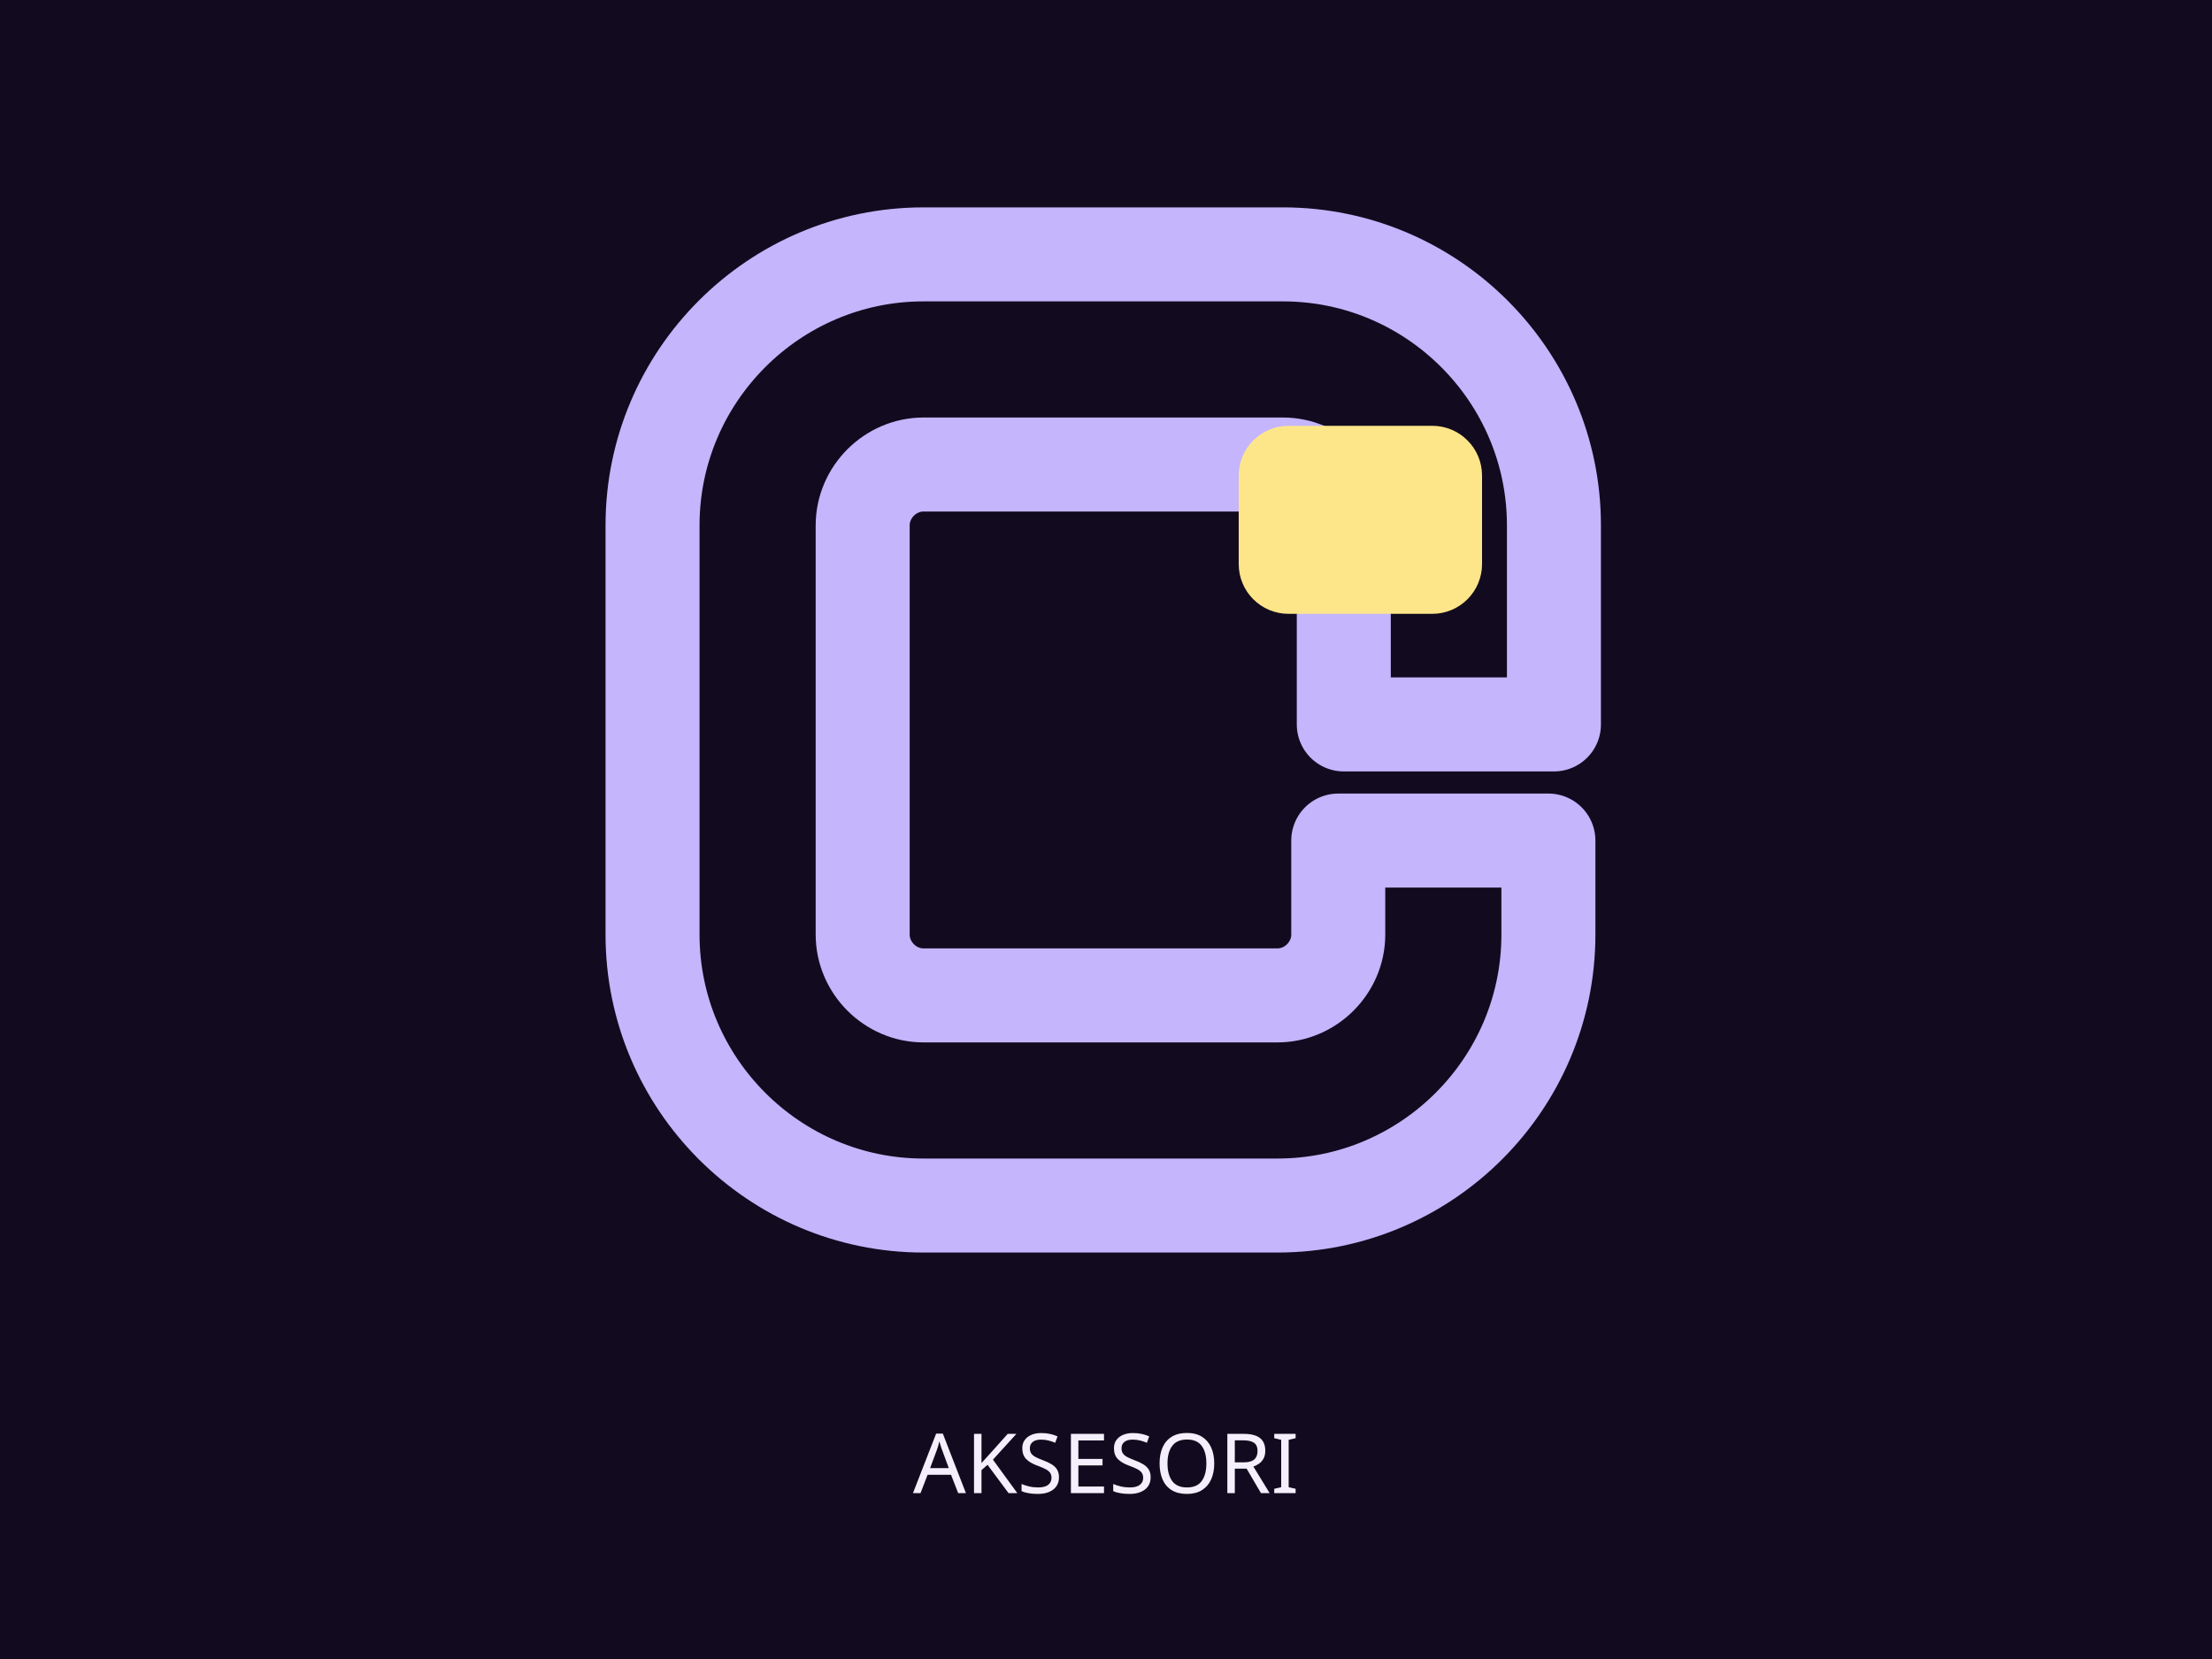
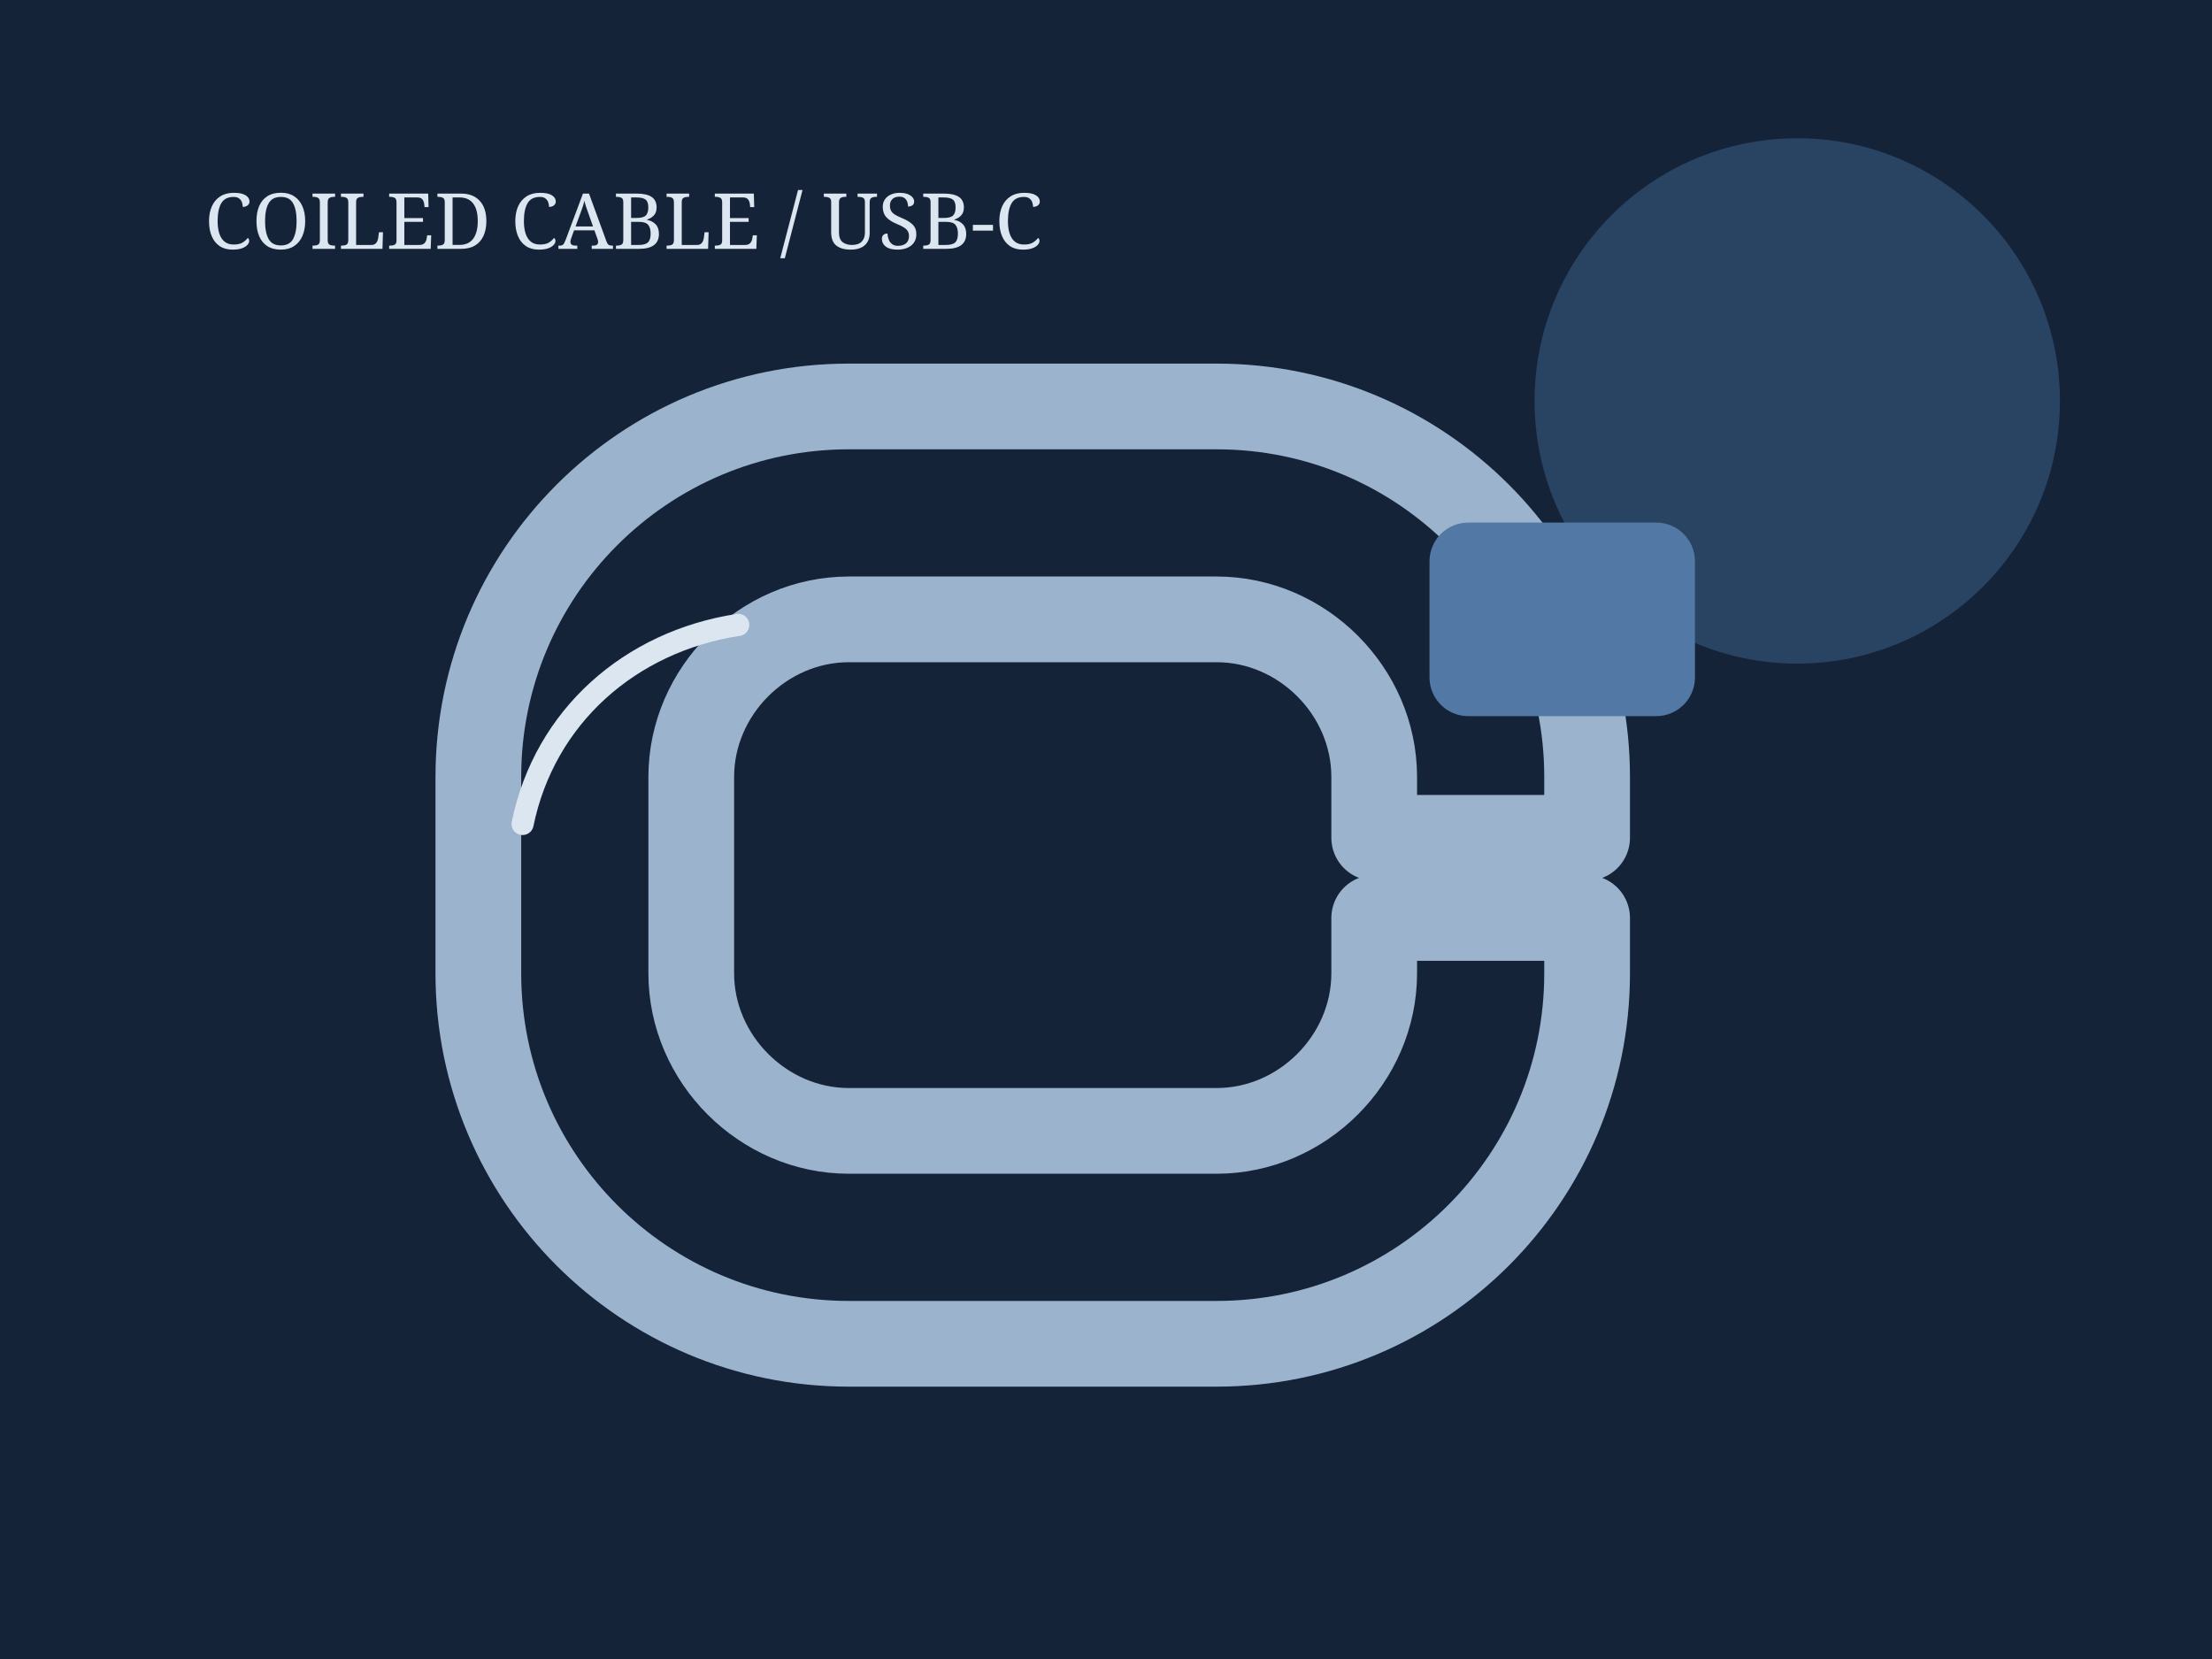
<svg xmlns="http://www.w3.org/2000/svg" viewBox="0 0 800 600" role="img" aria-label="Ilustrasi aksesori keyboard">
-   <rect width="800" height="600" fill="#120b1f" />
-   <path d="M236 190c0-54 44-98 98-98h130c54 0 98 44 98 98v72h-76v-72c0-12-10-22-22-22H334c-12 0-22 10-22 22v148c0 12 10 22 22 22h128c12 0 22-10 22-22v-34h76v34c0 54-44 98-98 98H334c-54 0-98-44-98-98z" fill="none" stroke="#c4b5fd" stroke-width="34" stroke-linejoin="round" />
-   <rect x="448" y="154" width="88" height="68" rx="18" fill="#fde68a" />
-   <text x="400" y="540" fill="#f4effc" font-family="system-ui,sans-serif" font-size="30" text-anchor="middle">AKSESORI</text>
+   <rect width="800" height="600" fill="#142338" />
+   <circle cx="650" cy="145" r="95" fill="#294462" />
+   <path d="M173 281c0-74 60-134 134-134h133c74 0 134 60 134 134v22h-77v-22c0-31-26-57-57-57H307c-31 0-57 26-57 57v71c0 31 26 57 57 57h133c31 0 57-26 57-57v-20h77v20c0 74-60 134-134 134H307c-74 0-134-60-134-134z" fill="none" stroke="#9bb3cd" stroke-width="31" stroke-linecap="round" stroke-linejoin="round" />
+   <rect x="517" y="189" width="96" height="70" rx="14" fill="#5279a6" />
+   <path d="M189 298c8-39 39-66 78-72" fill="none" stroke="#dce6f0" stroke-width="8" stroke-linecap="round" />
+   <text x="74" y="90" fill="#dce6f0" font-family="Georgia,serif" font-size="28">COILED CABLE / USB-C</text>
</svg>
